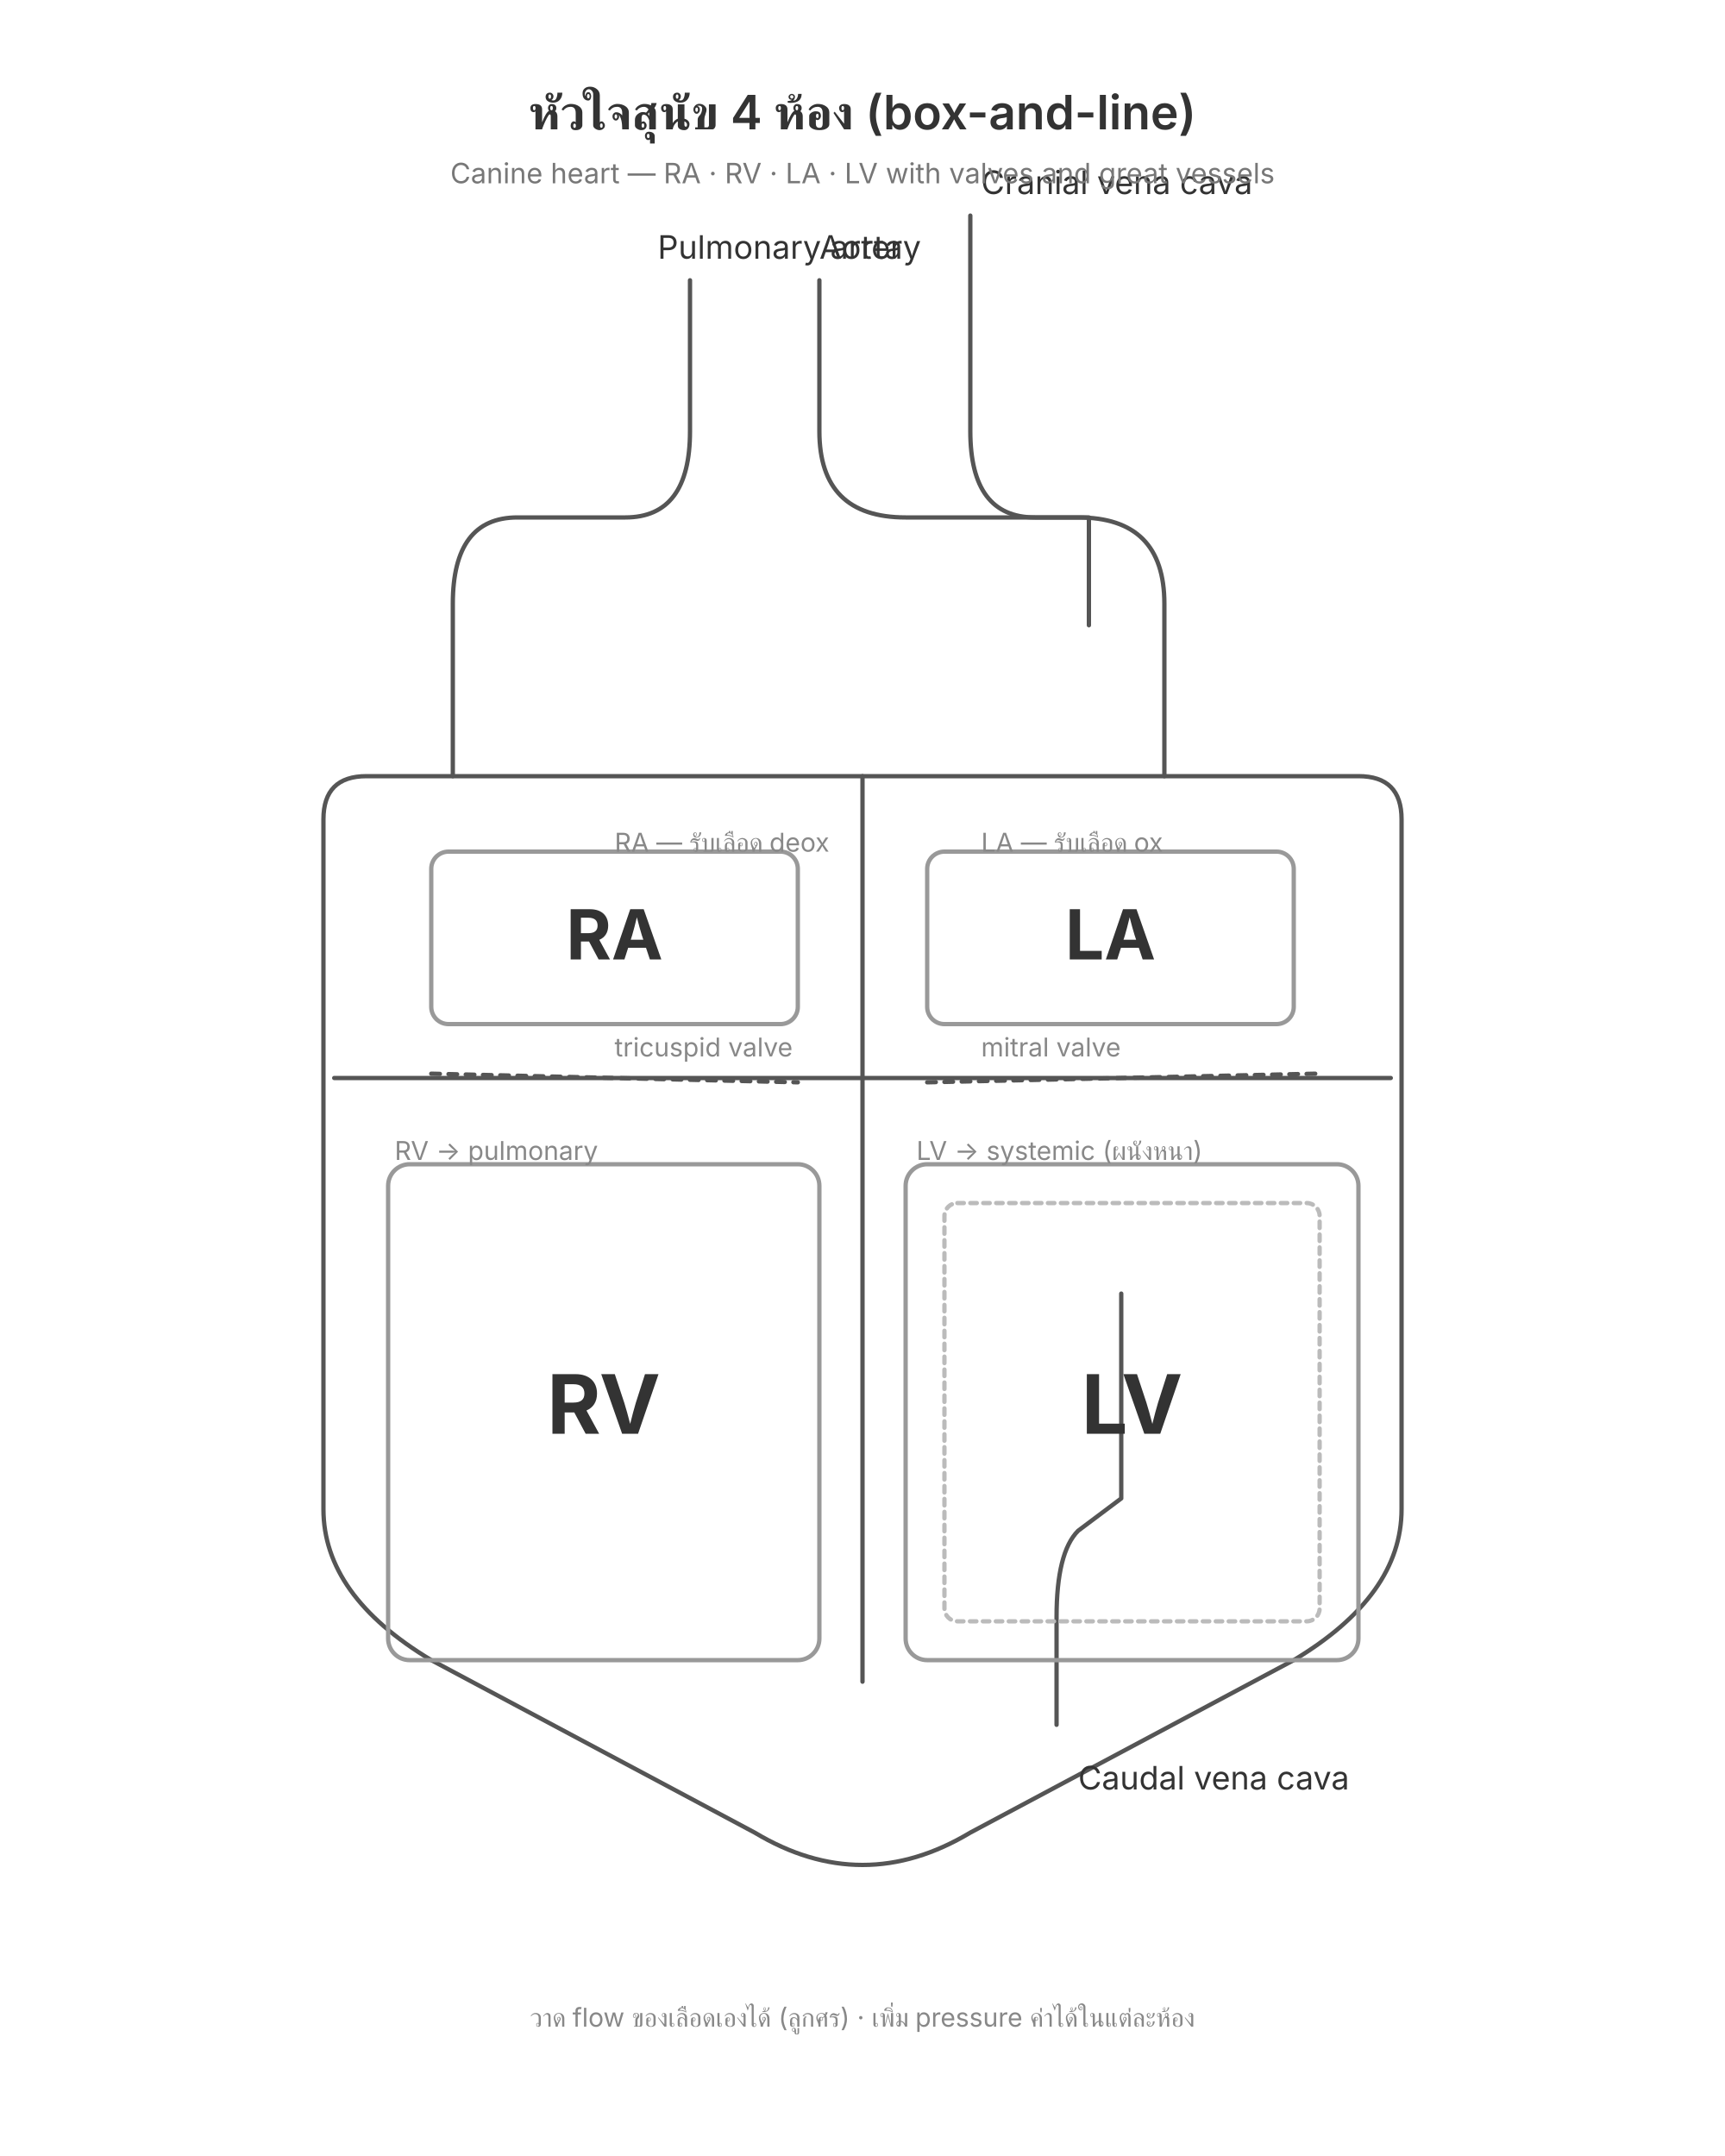
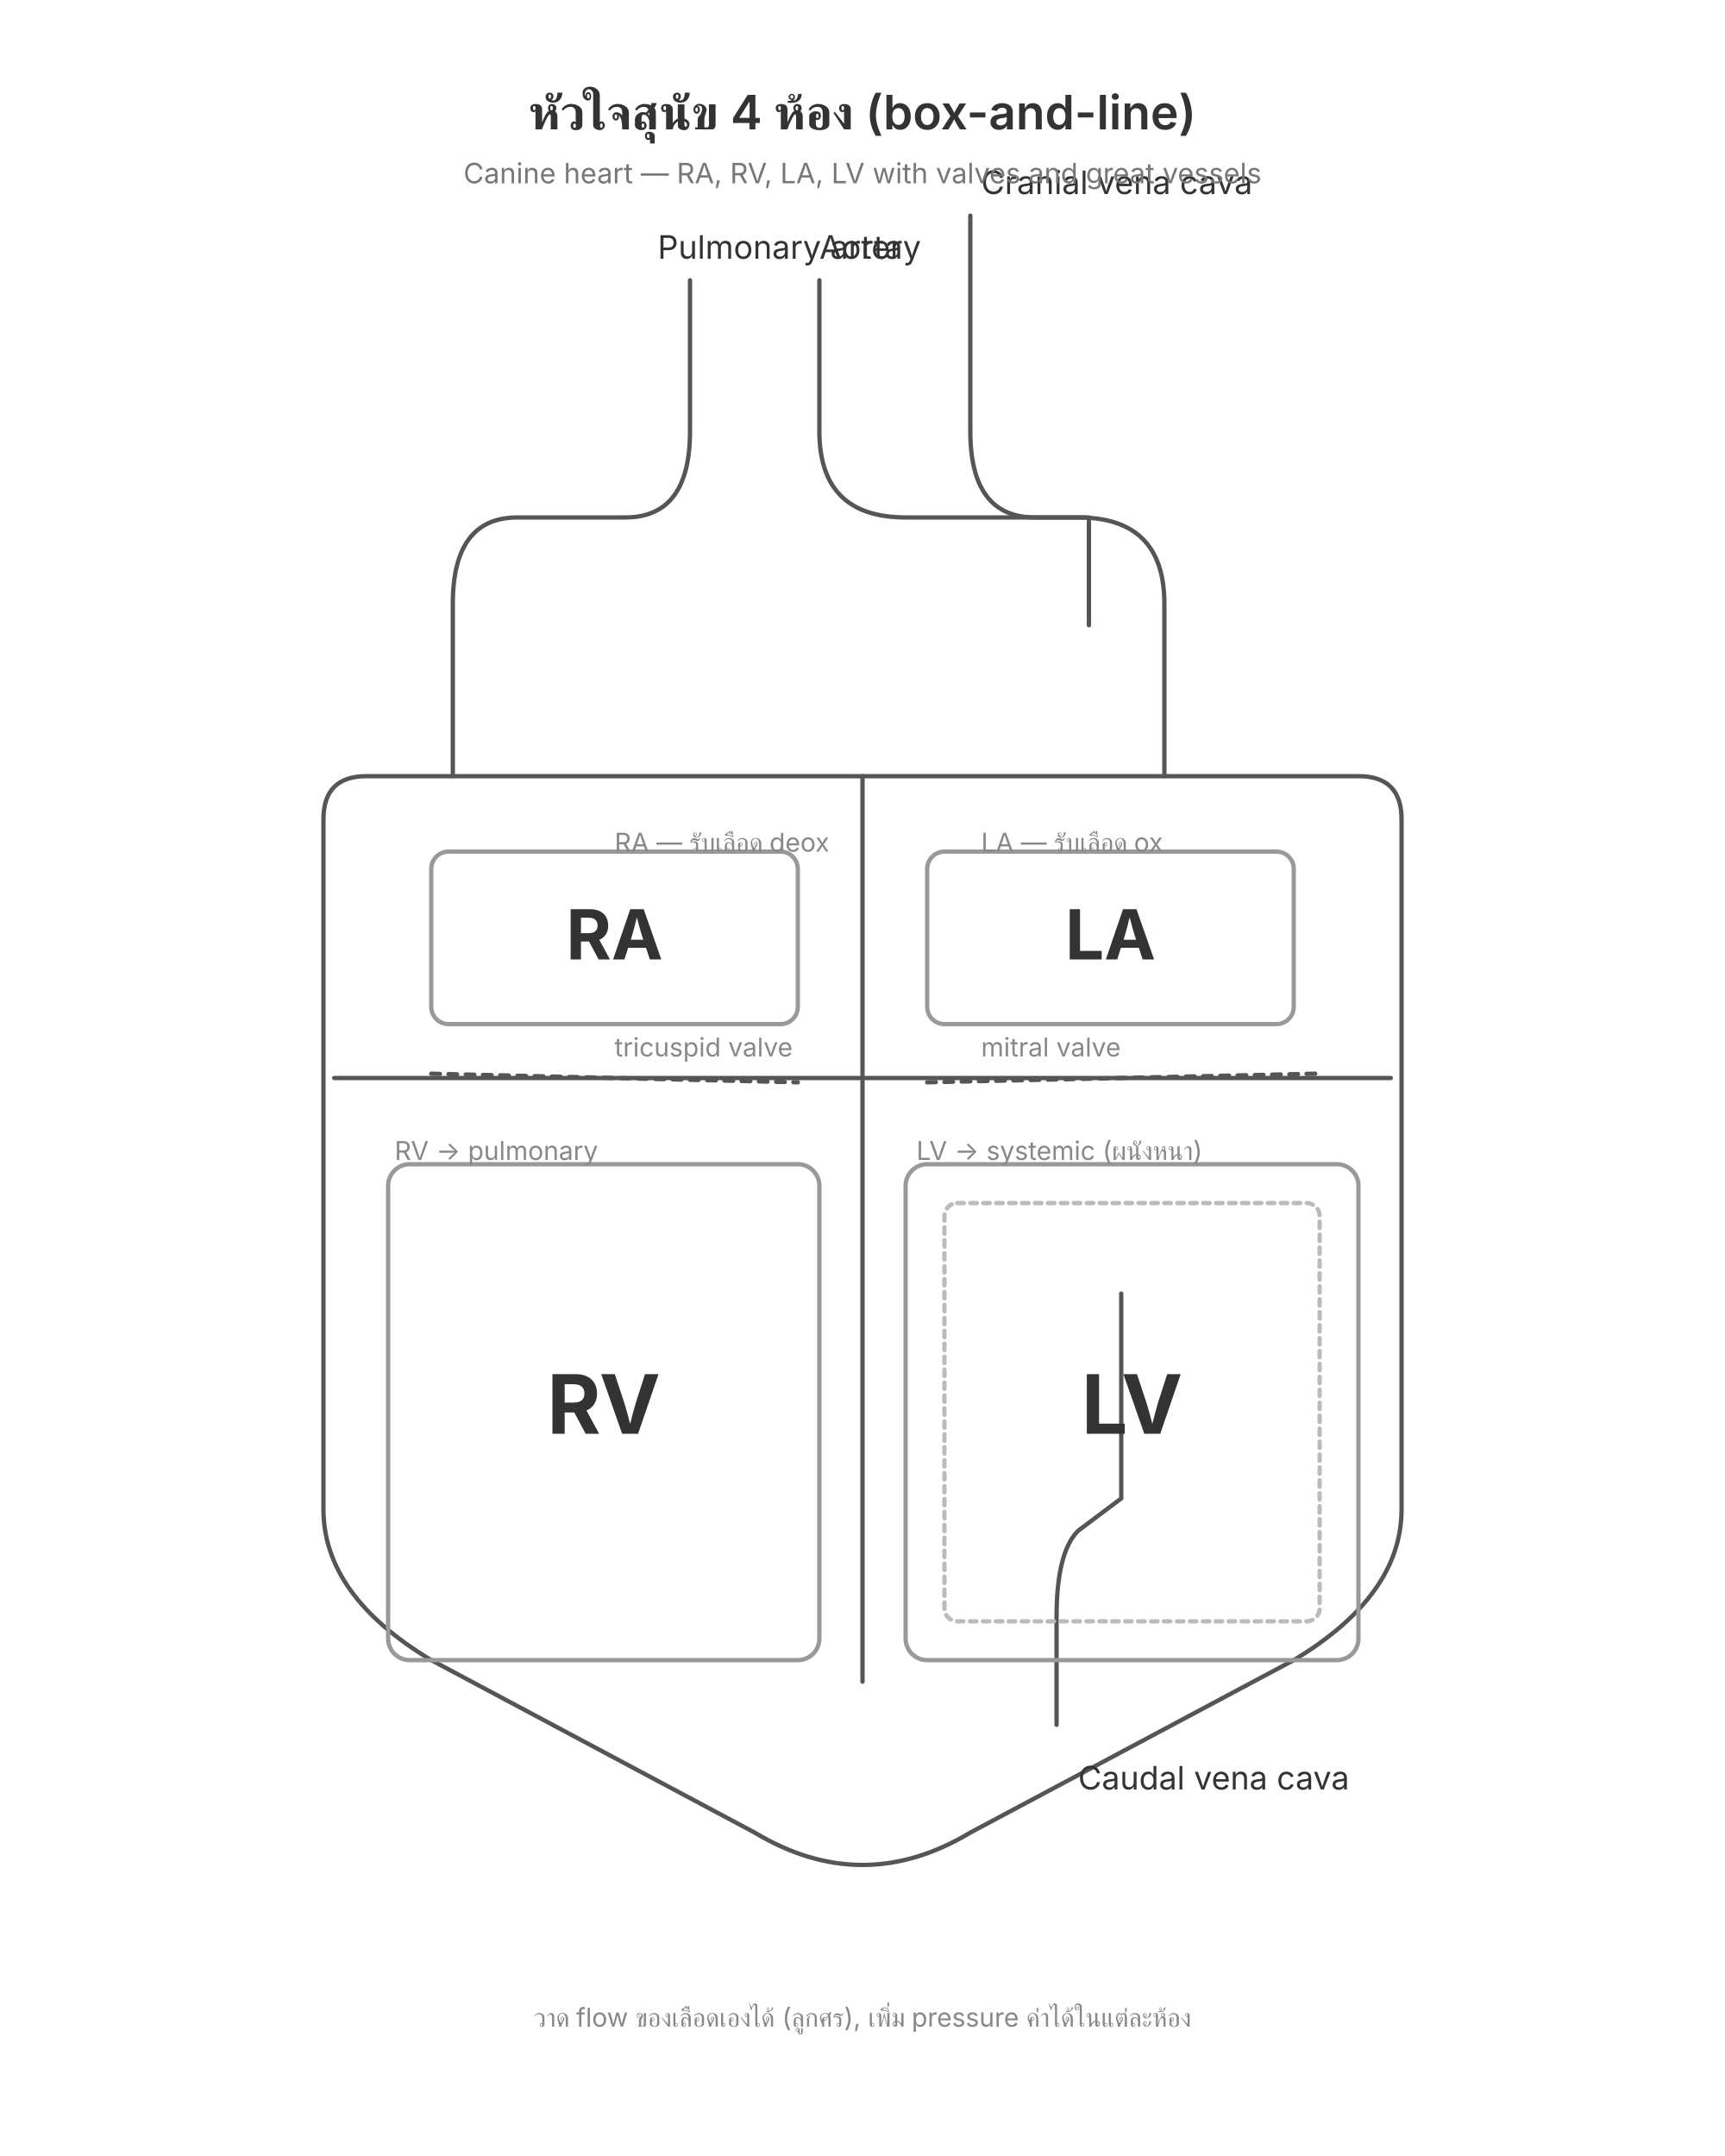
<svg xmlns="http://www.w3.org/2000/svg" viewBox="0 0 800 1000" width="800" height="1000">
  <rect width="800" height="1000" fill="#ffffff" />
  <g fill="none" stroke="#555" stroke-width="2" stroke-linejoin="round" stroke-linecap="round">
    <path d="M380 130 L380 200 Q380 240 420 240 L500 240 Q540 240 540 280 L540 360" />
    <path d="M320 130 L320 200 Q320 240 290 240 L240 240 Q210 240 210 280 L210 360" />
    <path d="M450 100 L450 200 Q450 240 480 240 L505 240 L505 290" />
    <path d="M490 800 L490 750 Q490 720 500 710 L520 695 L520 600" />
    <path d="M170 360 L630 360 Q650 360 650 380 L650 700 Q650 740 600 770 L450 850 Q400 880 350 850 L200 770 Q150 740 150 700 L150 380 Q150 360 170 360 Z" />
    <line x1="400" y1="360" x2="400" y2="780" />
    <line x1="155" y1="500" x2="645" y2="500" />
    <line x1="200" y1="498" x2="370" y2="502" stroke-dasharray="4 4" />
    <line x1="430" y1="502" x2="610" y2="498" stroke-dasharray="4 4" />
    <rect x="200" y="395" width="170" height="80" rx="8" stroke="#999" />
    <rect x="180" y="540" width="200" height="230" rx="10" stroke="#999" />
    <rect x="430" y="395" width="170" height="80" rx="8" stroke="#999" />
    <rect x="420" y="540" width="210" height="230" rx="10" stroke="#999" />
    <rect x="438" y="558" width="174" height="194" rx="6" stroke="#bbb" stroke-dasharray="3 3" />
  </g>
  <g fill="#333" font-family="system-ui, -apple-system, 'IBM Plex Sans Thai', sans-serif" font-weight="700">
    <text x="285" y="445" text-anchor="middle" font-size="32">RA</text>
    <text x="280" y="665" text-anchor="middle" font-size="38">RV</text>
    <text x="515" y="445" text-anchor="middle" font-size="32">LA</text>
    <text x="525" y="665" text-anchor="middle" font-size="38">LV</text>
  </g>
  <g fill="#333" font-family="system-ui, -apple-system, 'IBM Plex Sans Thai', sans-serif" font-size="15">
    <text x="305" y="120">Pulmonary artery</text>
    <text x="380" y="120">Aorta</text>
    <text x="455" y="90">Cranial vena cava</text>
    <text x="500" y="830">Caudal vena cava</text>
    <text x="285" y="490" font-size="12" fill="#888">tricuspid valve</text>
    <text x="455" y="490" font-size="12" fill="#888">mitral valve</text>
    <text x="285" y="395" font-size="12" fill="#888">RA — รับเลือด deox</text>
    <text x="455" y="395" font-size="12" fill="#888">LA — รับเลือด ox</text>
    <text x="183" y="538" font-size="12" fill="#888">RV → pulmonary</text>
    <text x="425" y="538" font-size="12" fill="#888">LV → systemic (ผนังหนา)</text>
  </g>
  <g fill="#333" font-family="system-ui, -apple-system, 'IBM Plex Sans Thai', sans-serif">
    <text x="400" y="60" text-anchor="middle" font-size="22" font-weight="600">หัวใจสุนัข 4 ห้อง (box-and-line)</text>
-     <text x="400" y="85" text-anchor="middle" font-size="13" fill="#777">Canine heart — RA · RV · LA · LV with valves and great vessels</text>
-     <text x="400" y="940" text-anchor="middle" font-size="12" fill="#888">วาด flow ของเลือดเองได้ (ลูกศร) · เพิ่ม pressure ค่าได้ในแต่ละห้อง</text>
+     <text x="400" y="85" text-anchor="middle" font-size="13" fill="#777">Canine heart — RA, RV, LA, LV with valves and great vessels</text>
+     <text x="400" y="940" text-anchor="middle" font-size="12" fill="#888">วาด flow ของเลือดเองได้ (ลูกศร), เพิ่ม pressure ค่าได้ในแต่ละห้อง</text>
  </g>
</svg>
